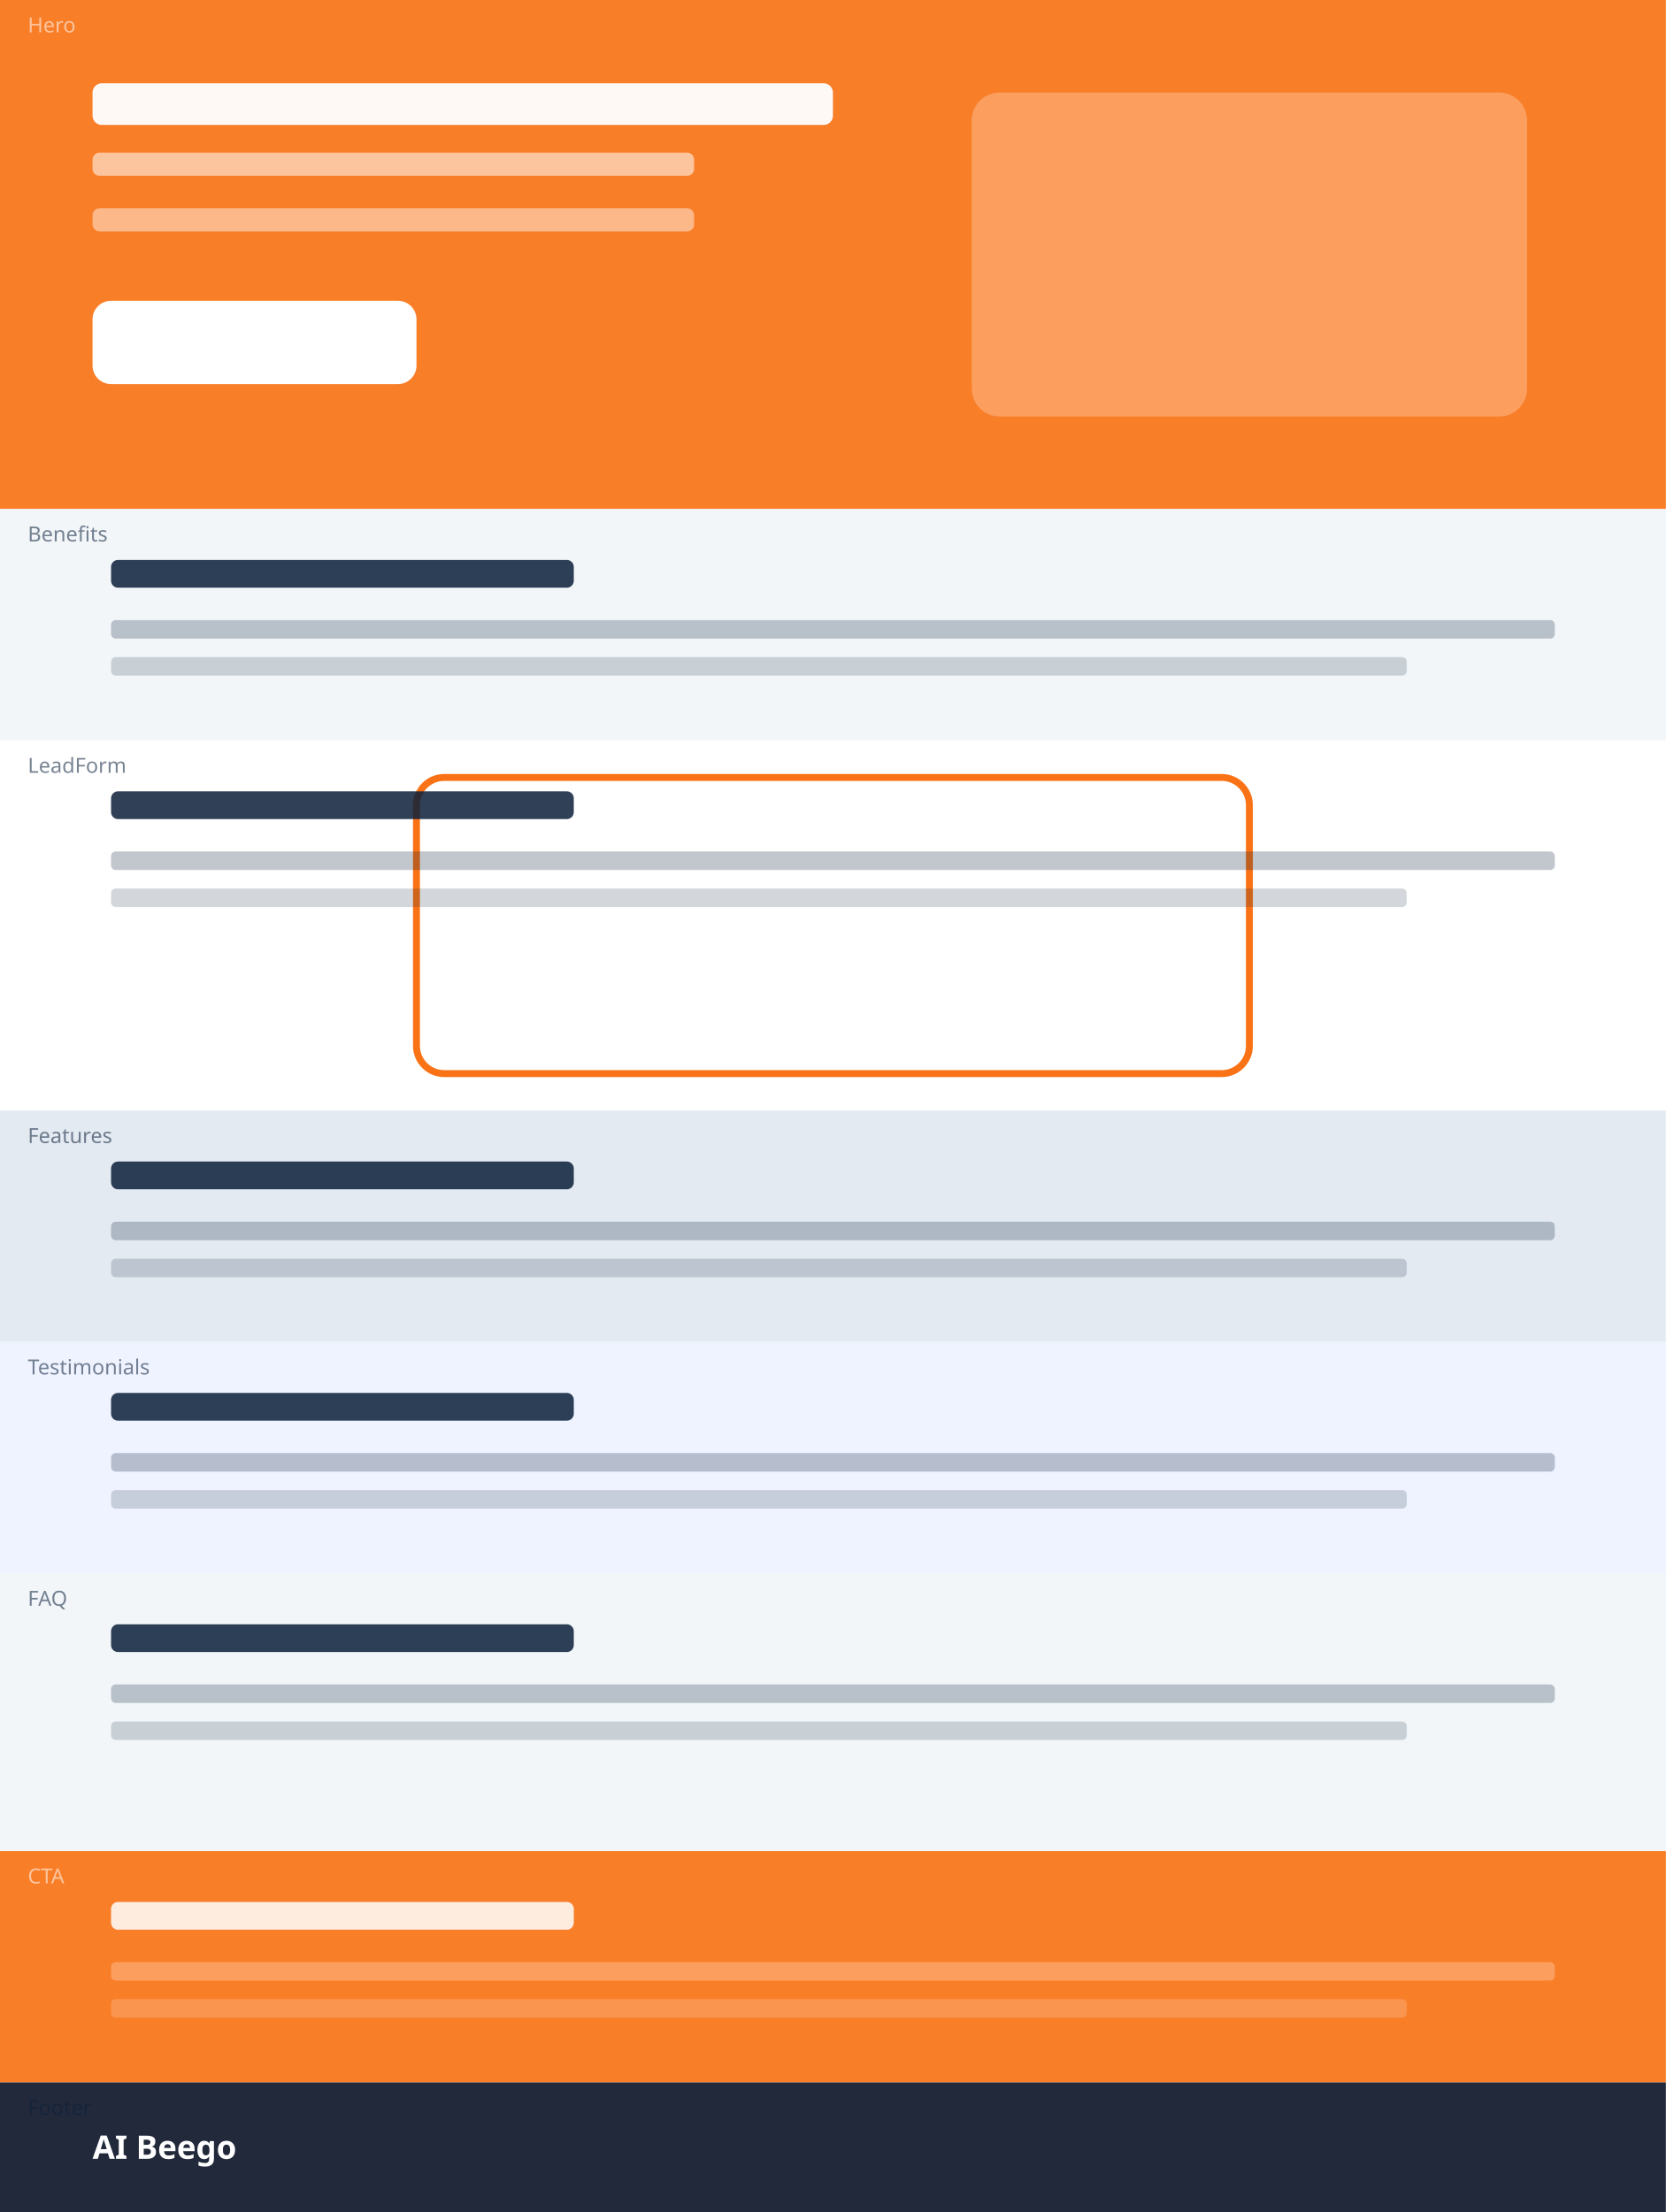
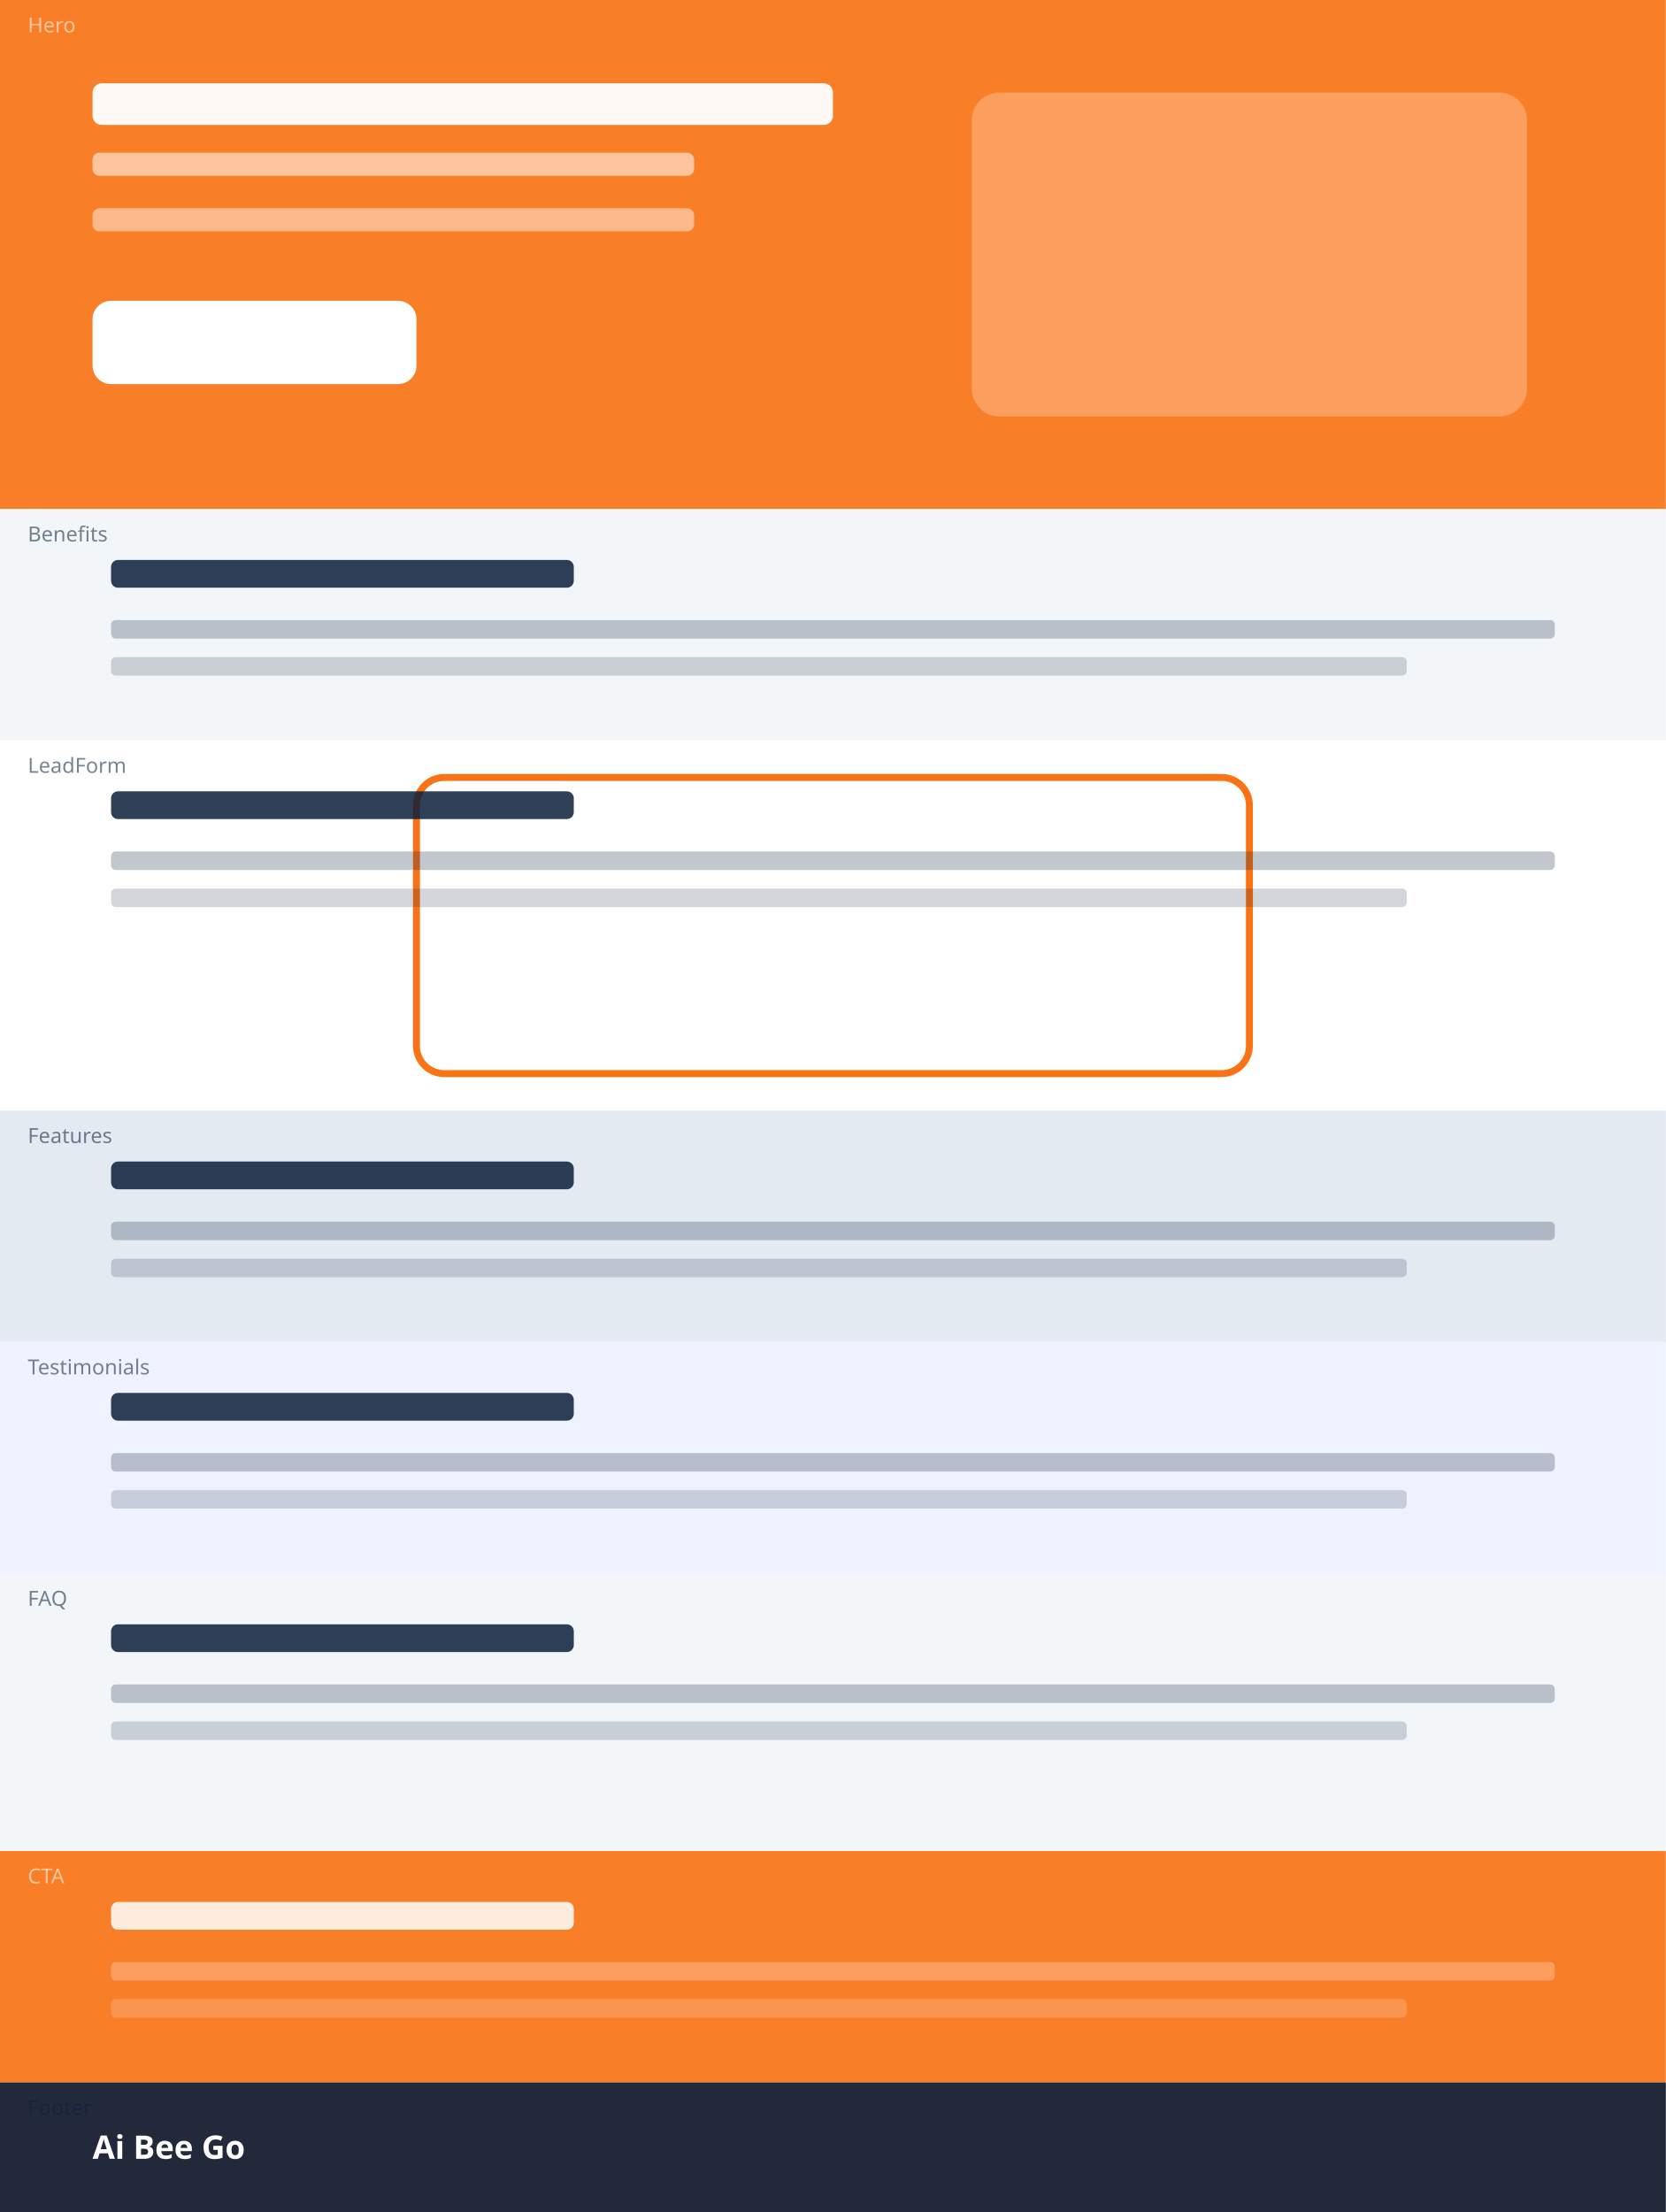
<svg xmlns="http://www.w3.org/2000/svg" width="720" height="956" viewBox="0 0 720 956" role="img" aria-label="Đăng ký Webinar · Early Form">
  <rect width="720" height="956" fill="#FFFFFF" />
  <rect x="0" y="0" width="720" height="220" fill="#F97316" opacity="0.92" />
  <rect x="40" y="36" width="320" height="18" rx="4" fill="#FFFFFF" opacity="0.95" />
  <rect x="40" y="66" width="260" height="10" rx="3" fill="#FFFFFF" opacity="0.55" />
  <rect x="40" y="90" width="260" height="10" rx="3" fill="#FFFFFF" opacity="0.45" />
  <rect x="40" y="130" width="140" height="36" rx="8" fill="#FFFFFF" />
  <rect x="420" y="40" width="240" height="140" rx="12" fill="#FFFFFF" opacity="0.25" />
  <text x="12" y="14" fill="#FFFFFF" font-family="system-ui,sans-serif" font-size="9" opacity="0.55">Hero</text>
  <rect x="0" y="220" width="720" height="100" fill="#F1F5F9" opacity="0.92" />
  <rect x="48" y="242" width="200" height="12" rx="3" fill="#0B1F3A" opacity="0.85" />
  <rect x="48" y="268" width="624" height="8" rx="2" fill="#0B1F3A" opacity="0.25" />
  <rect x="48" y="284" width="560" height="8" rx="2" fill="#0B1F3A" opacity="0.18" />
  <text x="12" y="234" fill="#0B1F3A" font-family="system-ui,sans-serif" font-size="9" opacity="0.55">Benefits</text>
  <rect x="0" y="320" width="720" height="160" fill="#FFFFFF" opacity="1" />
  <rect x="180" y="336" width="360" height="128" rx="12" fill="#FFFFFF" stroke="#F97316" stroke-width="3" />
  <rect x="48" y="342" width="200" height="12" rx="3" fill="#0B1F3A" opacity="0.85" />
  <rect x="48" y="368" width="624" height="8" rx="2" fill="#0B1F3A" opacity="0.25" />
  <rect x="48" y="384" width="560" height="8" rx="2" fill="#0B1F3A" opacity="0.18" />
  <text x="12" y="334" fill="#0B1F3A" font-family="system-ui,sans-serif" font-size="9" opacity="0.55">LeadForm</text>
  <rect x="0" y="480" width="720" height="100" fill="#E2E8F0" opacity="0.92" />
  <rect x="48" y="502" width="200" height="12" rx="3" fill="#0B1F3A" opacity="0.85" />
  <rect x="48" y="528" width="624" height="8" rx="2" fill="#0B1F3A" opacity="0.25" />
  <rect x="48" y="544" width="560" height="8" rx="2" fill="#0B1F3A" opacity="0.18" />
  <text x="12" y="494" fill="#0B1F3A" font-family="system-ui,sans-serif" font-size="9" opacity="0.55">Features</text>
  <rect x="0" y="580" width="720" height="100" fill="#EEF2FF" opacity="0.92" />
  <rect x="48" y="602" width="200" height="12" rx="3" fill="#0B1F3A" opacity="0.85" />
  <rect x="48" y="628" width="624" height="8" rx="2" fill="#0B1F3A" opacity="0.25" />
  <rect x="48" y="644" width="560" height="8" rx="2" fill="#0B1F3A" opacity="0.18" />
  <text x="12" y="594" fill="#0B1F3A" font-family="system-ui,sans-serif" font-size="9" opacity="0.55">Testimonials</text>
  <rect x="0" y="680" width="720" height="120" fill="#F1F5F9" opacity="0.92" />
  <rect x="48" y="702" width="200" height="12" rx="3" fill="#0B1F3A" opacity="0.85" />
  <rect x="48" y="728" width="624" height="8" rx="2" fill="#0B1F3A" opacity="0.25" />
  <rect x="48" y="744" width="560" height="8" rx="2" fill="#0B1F3A" opacity="0.18" />
  <text x="12" y="694" fill="#0B1F3A" font-family="system-ui,sans-serif" font-size="9" opacity="0.55">FAQ</text>
  <rect x="0" y="800" width="720" height="100" fill="#F97316" opacity="0.92" />
  <rect x="48" y="822" width="200" height="12" rx="3" fill="#FFFFFF" opacity="0.85" />
  <rect x="48" y="848" width="624" height="8" rx="2" fill="#FFFFFF" opacity="0.25" />
  <rect x="48" y="864" width="560" height="8" rx="2" fill="#FFFFFF" opacity="0.18" />
  <text x="12" y="814" fill="#FFFFFF" font-family="system-ui,sans-serif" font-size="9" opacity="0.55">CTA</text>
  <rect x="0" y="900" width="720" height="56" fill="#0F172A" opacity="0.92" />
-   <text x="40" y="933" fill="#FFFFFF" font-family="system-ui,sans-serif" font-size="14" font-weight="700">AI Beego</text>
+   <text x="40" y="933" fill="#FFFFFF" font-family="system-ui,sans-serif" font-size="14" font-weight="700">Ai Bee Go</text>
  <text x="12" y="914" fill="#0B1F3A" font-family="system-ui,sans-serif" font-size="9" opacity="0.55">Footer</text>
</svg>
